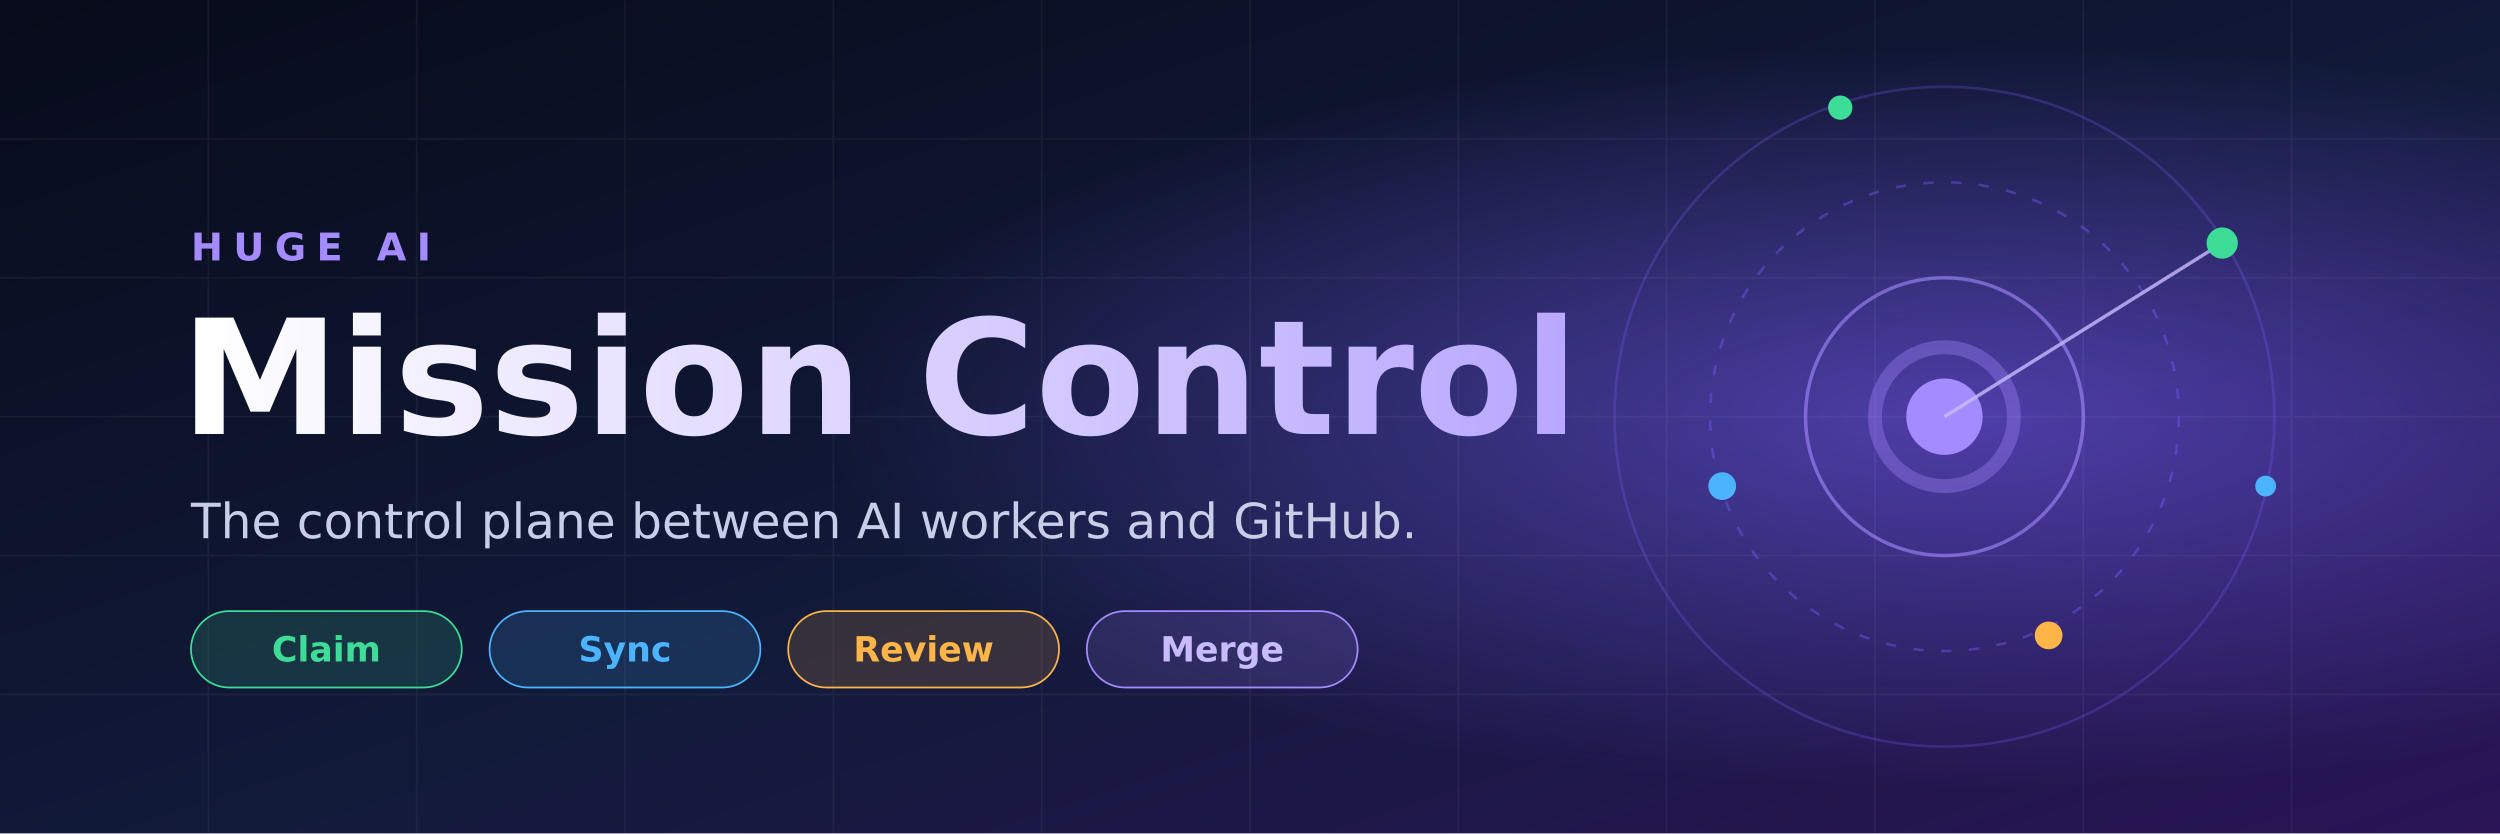
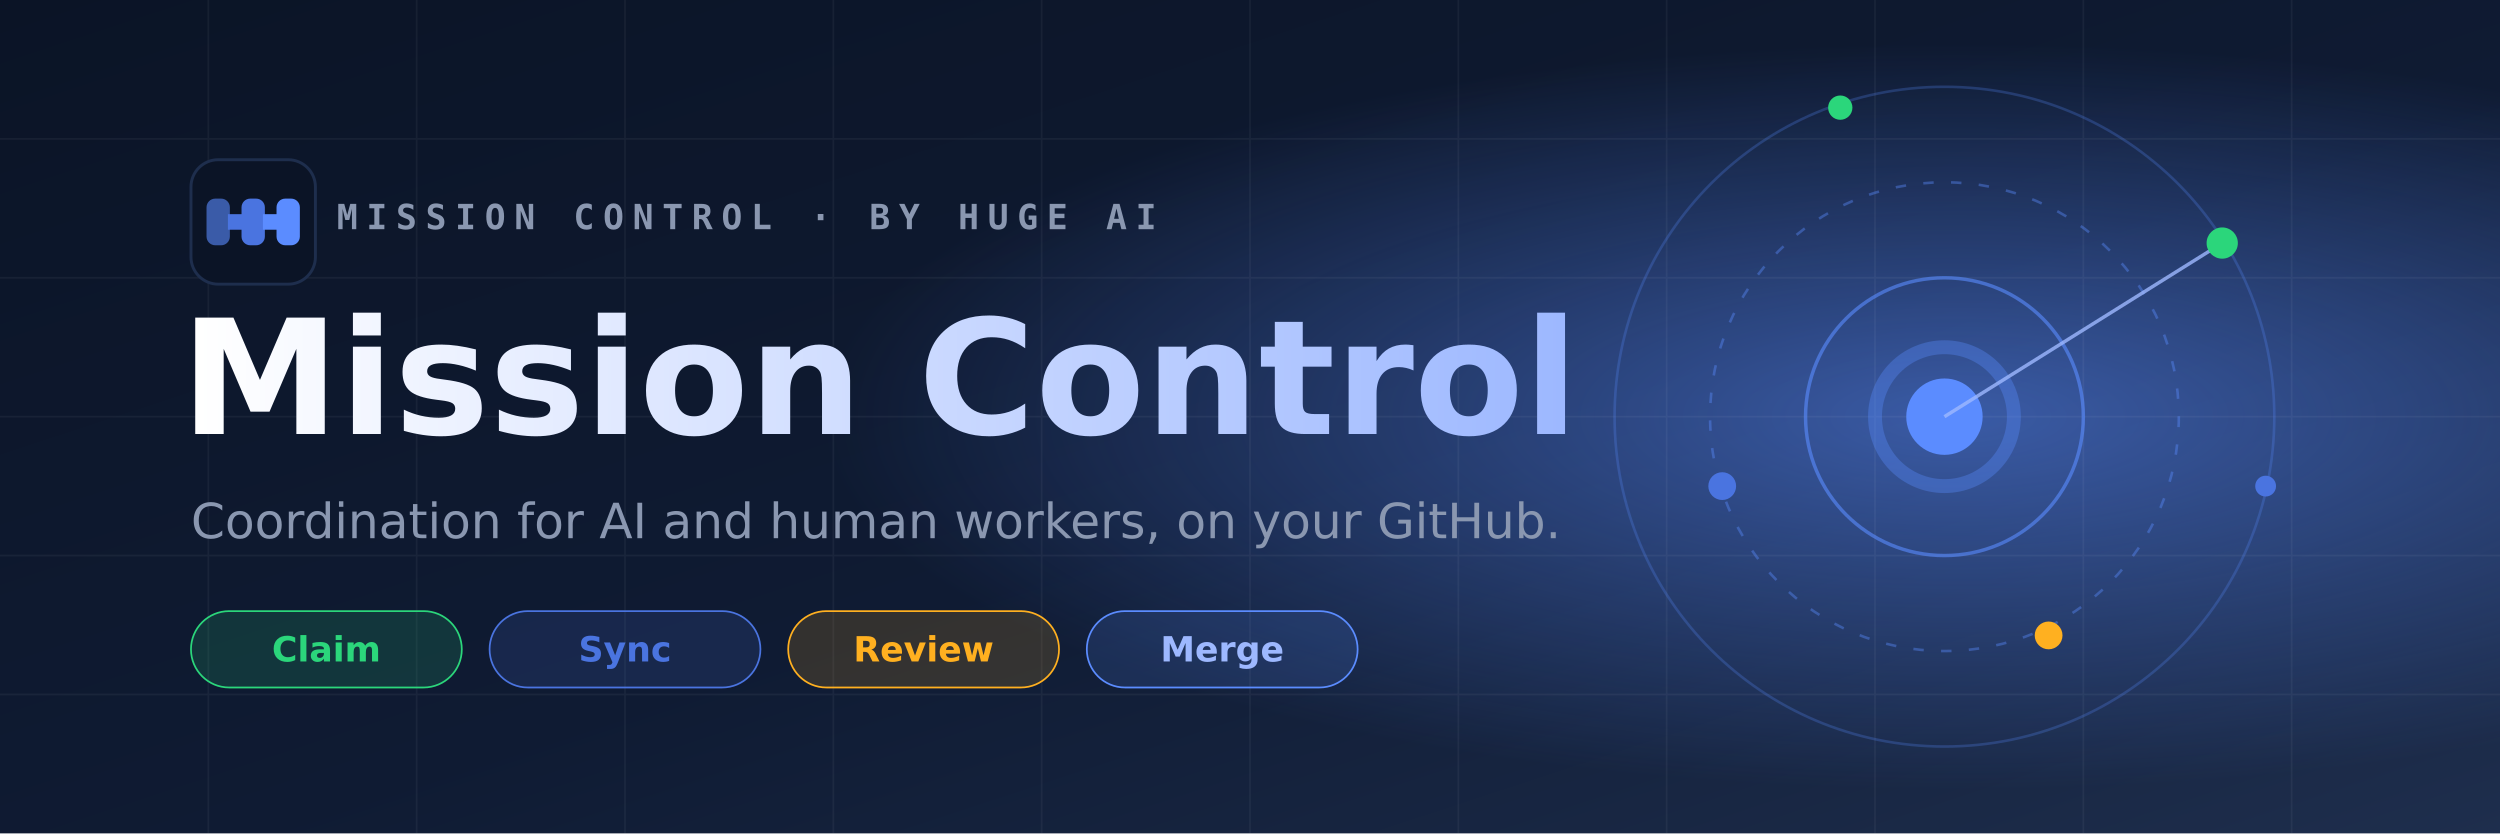
<svg xmlns="http://www.w3.org/2000/svg" width="1440" height="480" viewBox="0 0 1440 480">
  <defs>
    <linearGradient id="bg" x1="0" y1="0" x2="1" y2="1">
-       <stop offset="0" stop-color="#070B1A" />
-       <stop offset="0.55" stop-color="#121A3A" />
-       <stop offset="1" stop-color="#2A1457" />
+       <stop offset="0" stop-color="#0B1426" />
+       <stop offset="0.55" stop-color="#0F1B33" />
+       <stop offset="1" stop-color="#1E2E4D" />
    </linearGradient>
    <radialGradient id="glow" cx="0.78" cy="0.5" r="0.45">
-       <stop offset="0" stop-color="#7C5CFF" stop-opacity="0.55" />
-       <stop offset="1" stop-color="#7C5CFF" stop-opacity="0" />
+       <stop offset="0" stop-color="#5B8CFF" stop-opacity="0.55" />
+       <stop offset="1" stop-color="#5B8CFF" stop-opacity="0" />
    </radialGradient>
    <linearGradient id="txt" x1="0" x2="1">
      <stop offset="0" stop-color="#FFFFFF" />
-       <stop offset="1" stop-color="#B9A8FF" />
+       <stop offset="1" stop-color="#9DB8FF" />
    </linearGradient>
  </defs>
  <rect width="1440" height="480" fill="url(#bg)" />
  <rect width="1440" height="480" fill="url(#glow)" />
  <g stroke="#FFFFFF" stroke-opacity="0.05">
    <path d="M0 80H1440M0 160H1440M0 240H1440M0 320H1440M0 400H1440M120 0V480M240 0V480M360 0V480M480 0V480M600 0V480M720 0V480M840 0V480M960 0V480M1080 0V480M1200 0V480M1320 0V480" />
  </g>
  <g transform="translate(1120 240)" fill="none">
-     <circle r="190" stroke="#7C5CFF" stroke-opacity="0.25" stroke-width="1.5" />
-     <circle r="135" stroke="#7C5CFF" stroke-opacity="0.4" stroke-width="1.5" stroke-dasharray="6 10" />
-     <circle r="80" stroke="#A48BFF" stroke-opacity="0.6" stroke-width="2" />
-     <circle r="22" fill="#A48BFF" />
-     <circle r="40" stroke="#A48BFF" stroke-opacity="0.35" stroke-width="8" />
-     <path d="M0 0 L160 -100" stroke="#C9BBFF" stroke-width="2" stroke-opacity="0.8" />
-     <circle cx="160" cy="-100" r="9" fill="#3DDC97" />
-     <circle cx="-128" cy="40" r="8" fill="#4CB4FF" />
-     <circle cx="60" cy="126" r="8" fill="#FFB547" />
-     <circle cx="-60" cy="-178" r="7" fill="#3DDC97" />
-     <circle cx="185" cy="40" r="6" fill="#4CB4FF" />
+     <circle r="190" stroke="#5B8CFF" stroke-opacity="0.25" stroke-width="1.5" />
+     <circle r="135" stroke="#5B8CFF" stroke-opacity="0.4" stroke-width="1.5" stroke-dasharray="6 10" />
+     <circle r="80" stroke="#5B8CFF" stroke-opacity="0.6" stroke-width="2" />
+     <circle r="22" fill="#5B8CFF" />
+     <circle r="40" stroke="#5B8CFF" stroke-opacity="0.35" stroke-width="8" />
+     <path d="M0 0 L160 -100" stroke="#9DB8FF" stroke-width="2" stroke-opacity="0.8" />
+     <circle cx="160" cy="-100" r="9" fill="#2BD67B" />
+     <circle cx="-128" cy="40" r="8" fill="#4A74E0" />
+     <circle cx="60" cy="126" r="8" fill="#FFB020" />
+     <circle cx="-60" cy="-178" r="7" fill="#2BD67B" />
+     <circle cx="185" cy="40" r="6" fill="#4A74E0" />
  </g>
  <g font-family="DejaVu Sans, Helvetica, Arial, sans-serif">
-     <text x="110" y="150" fill="#A48BFF" font-size="22" font-weight="700" letter-spacing="6">HUGE AI</text>
+     <g transform="translate(110 92) scale(0.07)">
+       <rect width="1024" height="1024" rx="224" fill="#0B1426" stroke="#1E2E4D" stroke-width="24" />
+       <rect x="128" y="320" width="192" height="384" rx="72" fill="#3A5BA8" />
+       <rect x="416" y="320" width="192" height="384" rx="72" fill="#4A74E0" />
+       <rect x="704" y="320" width="192" height="384" rx="72" fill="#5B8CFF" />
+       <rect x="304" y="448" width="128" height="128" fill="#4A74E0" />
+       <rect x="592" y="448" width="128" height="128" fill="#5B8CFF" />
+     </g>
+     <text x="194" y="132" fill="#8A97B0" font-size="20" font-weight="700" letter-spacing="5" font-family="DejaVu Sans Mono, monospace">MISSION CONTROL · BY HUGE AI</text>
    <text x="104" y="250" fill="url(#txt)" font-size="92" font-weight="800">Mission Control</text>
-     <text x="110" y="310" fill="#C8CDE8" font-size="28">The control plane between AI workers and GitHub.</text>
+     <text x="110" y="310" fill="#8A97B0" font-size="28">Coordination for AI and human workers, on your GitHub.</text>
    <g font-size="20" font-weight="600">
-       <rect x="110" y="352" width="156" height="44" rx="22" fill="#3DDC97" fill-opacity="0.15" stroke="#3DDC97" />
-       <text x="188" y="381" fill="#3DDC97" text-anchor="middle">Claim</text>
-       <rect x="282" y="352" width="156" height="44" rx="22" fill="#4CB4FF" fill-opacity="0.15" stroke="#4CB4FF" />
-       <text x="360" y="381" fill="#4CB4FF" text-anchor="middle">Sync</text>
-       <rect x="454" y="352" width="156" height="44" rx="22" fill="#FFB547" fill-opacity="0.15" stroke="#FFB547" />
-       <text x="532" y="381" fill="#FFB547" text-anchor="middle">Review</text>
-       <rect x="626" y="352" width="156" height="44" rx="22" fill="#A48BFF" fill-opacity="0.15" stroke="#A48BFF" />
-       <text x="704" y="381" fill="#C9BBFF" text-anchor="middle">Merge</text>
+       <rect x="110" y="352" width="156" height="44" rx="22" fill="#2BD67B" fill-opacity="0.15" stroke="#2BD67B" />
+       <text x="188" y="381" fill="#2BD67B" text-anchor="middle">Claim</text>
+       <rect x="282" y="352" width="156" height="44" rx="22" fill="#4A74E0" fill-opacity="0.15" stroke="#4A74E0" />
+       <text x="360" y="381" fill="#4A74E0" text-anchor="middle">Sync</text>
+       <rect x="454" y="352" width="156" height="44" rx="22" fill="#FFB020" fill-opacity="0.15" stroke="#FFB020" />
+       <text x="532" y="381" fill="#FFB020" text-anchor="middle">Review</text>
+       <rect x="626" y="352" width="156" height="44" rx="22" fill="#5B8CFF" fill-opacity="0.15" stroke="#5B8CFF" />
+       <text x="704" y="381" fill="#9DB8FF" text-anchor="middle">Merge</text>
    </g>
  </g>
</svg>
